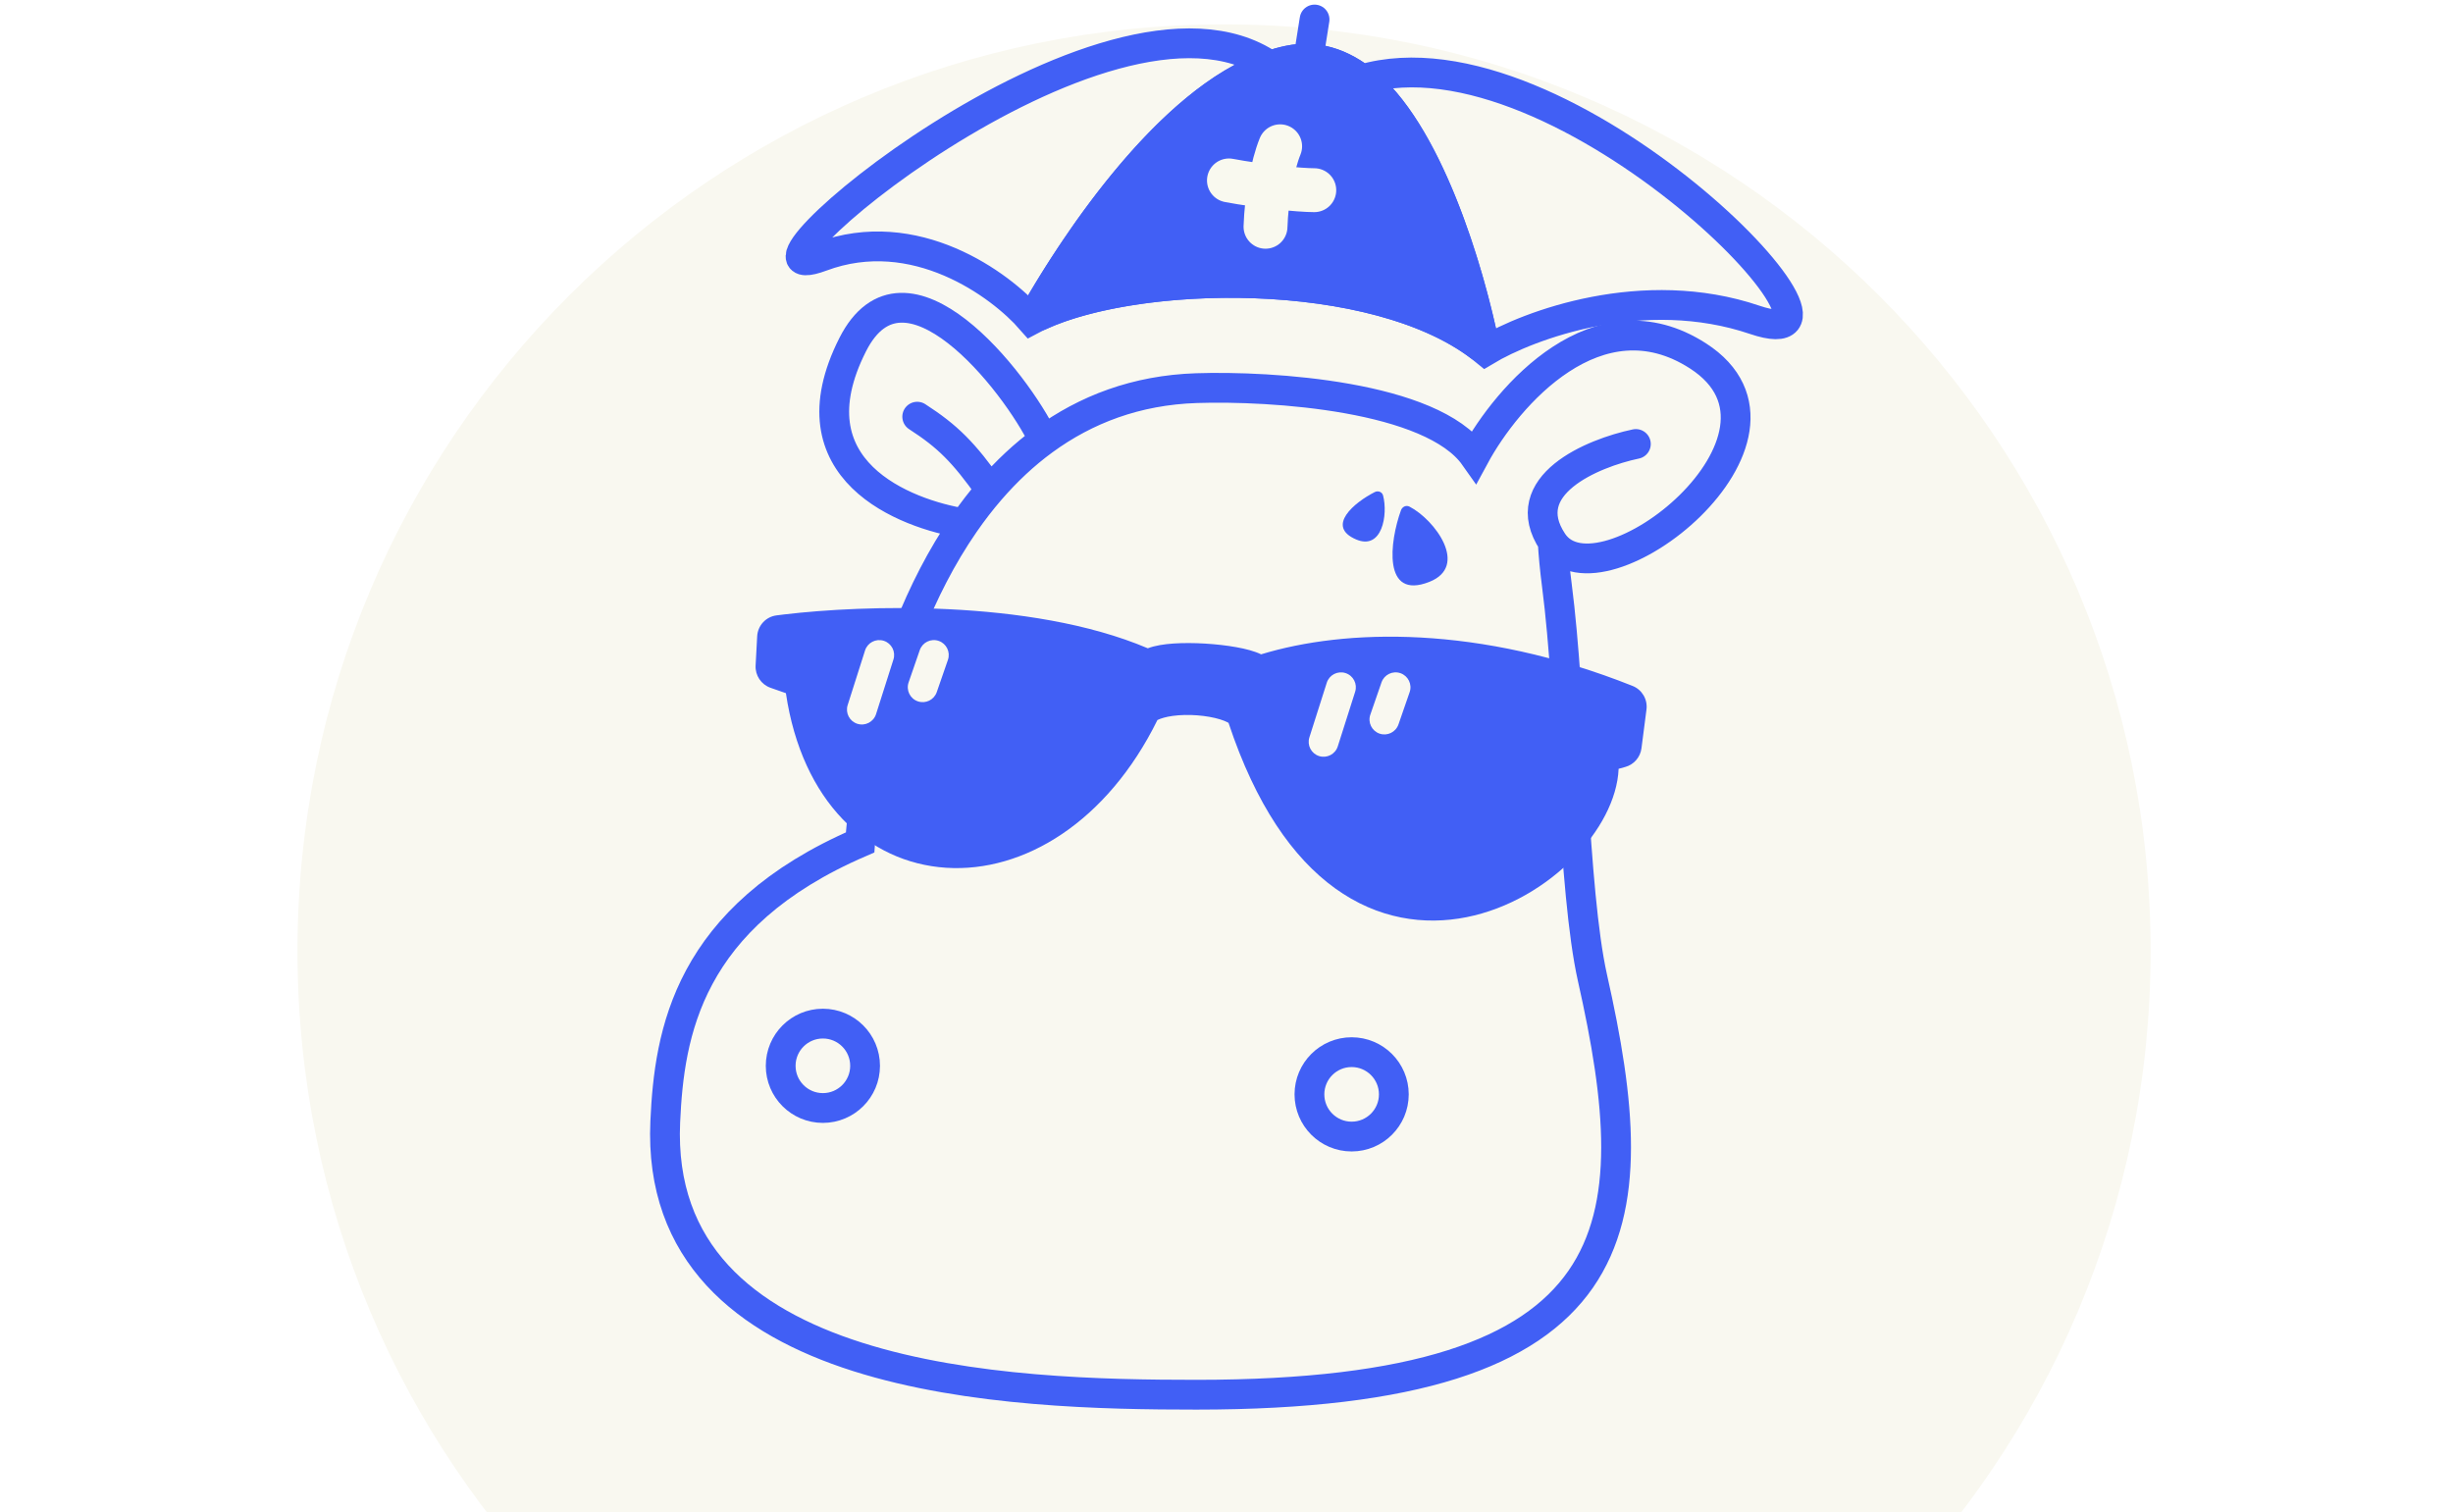
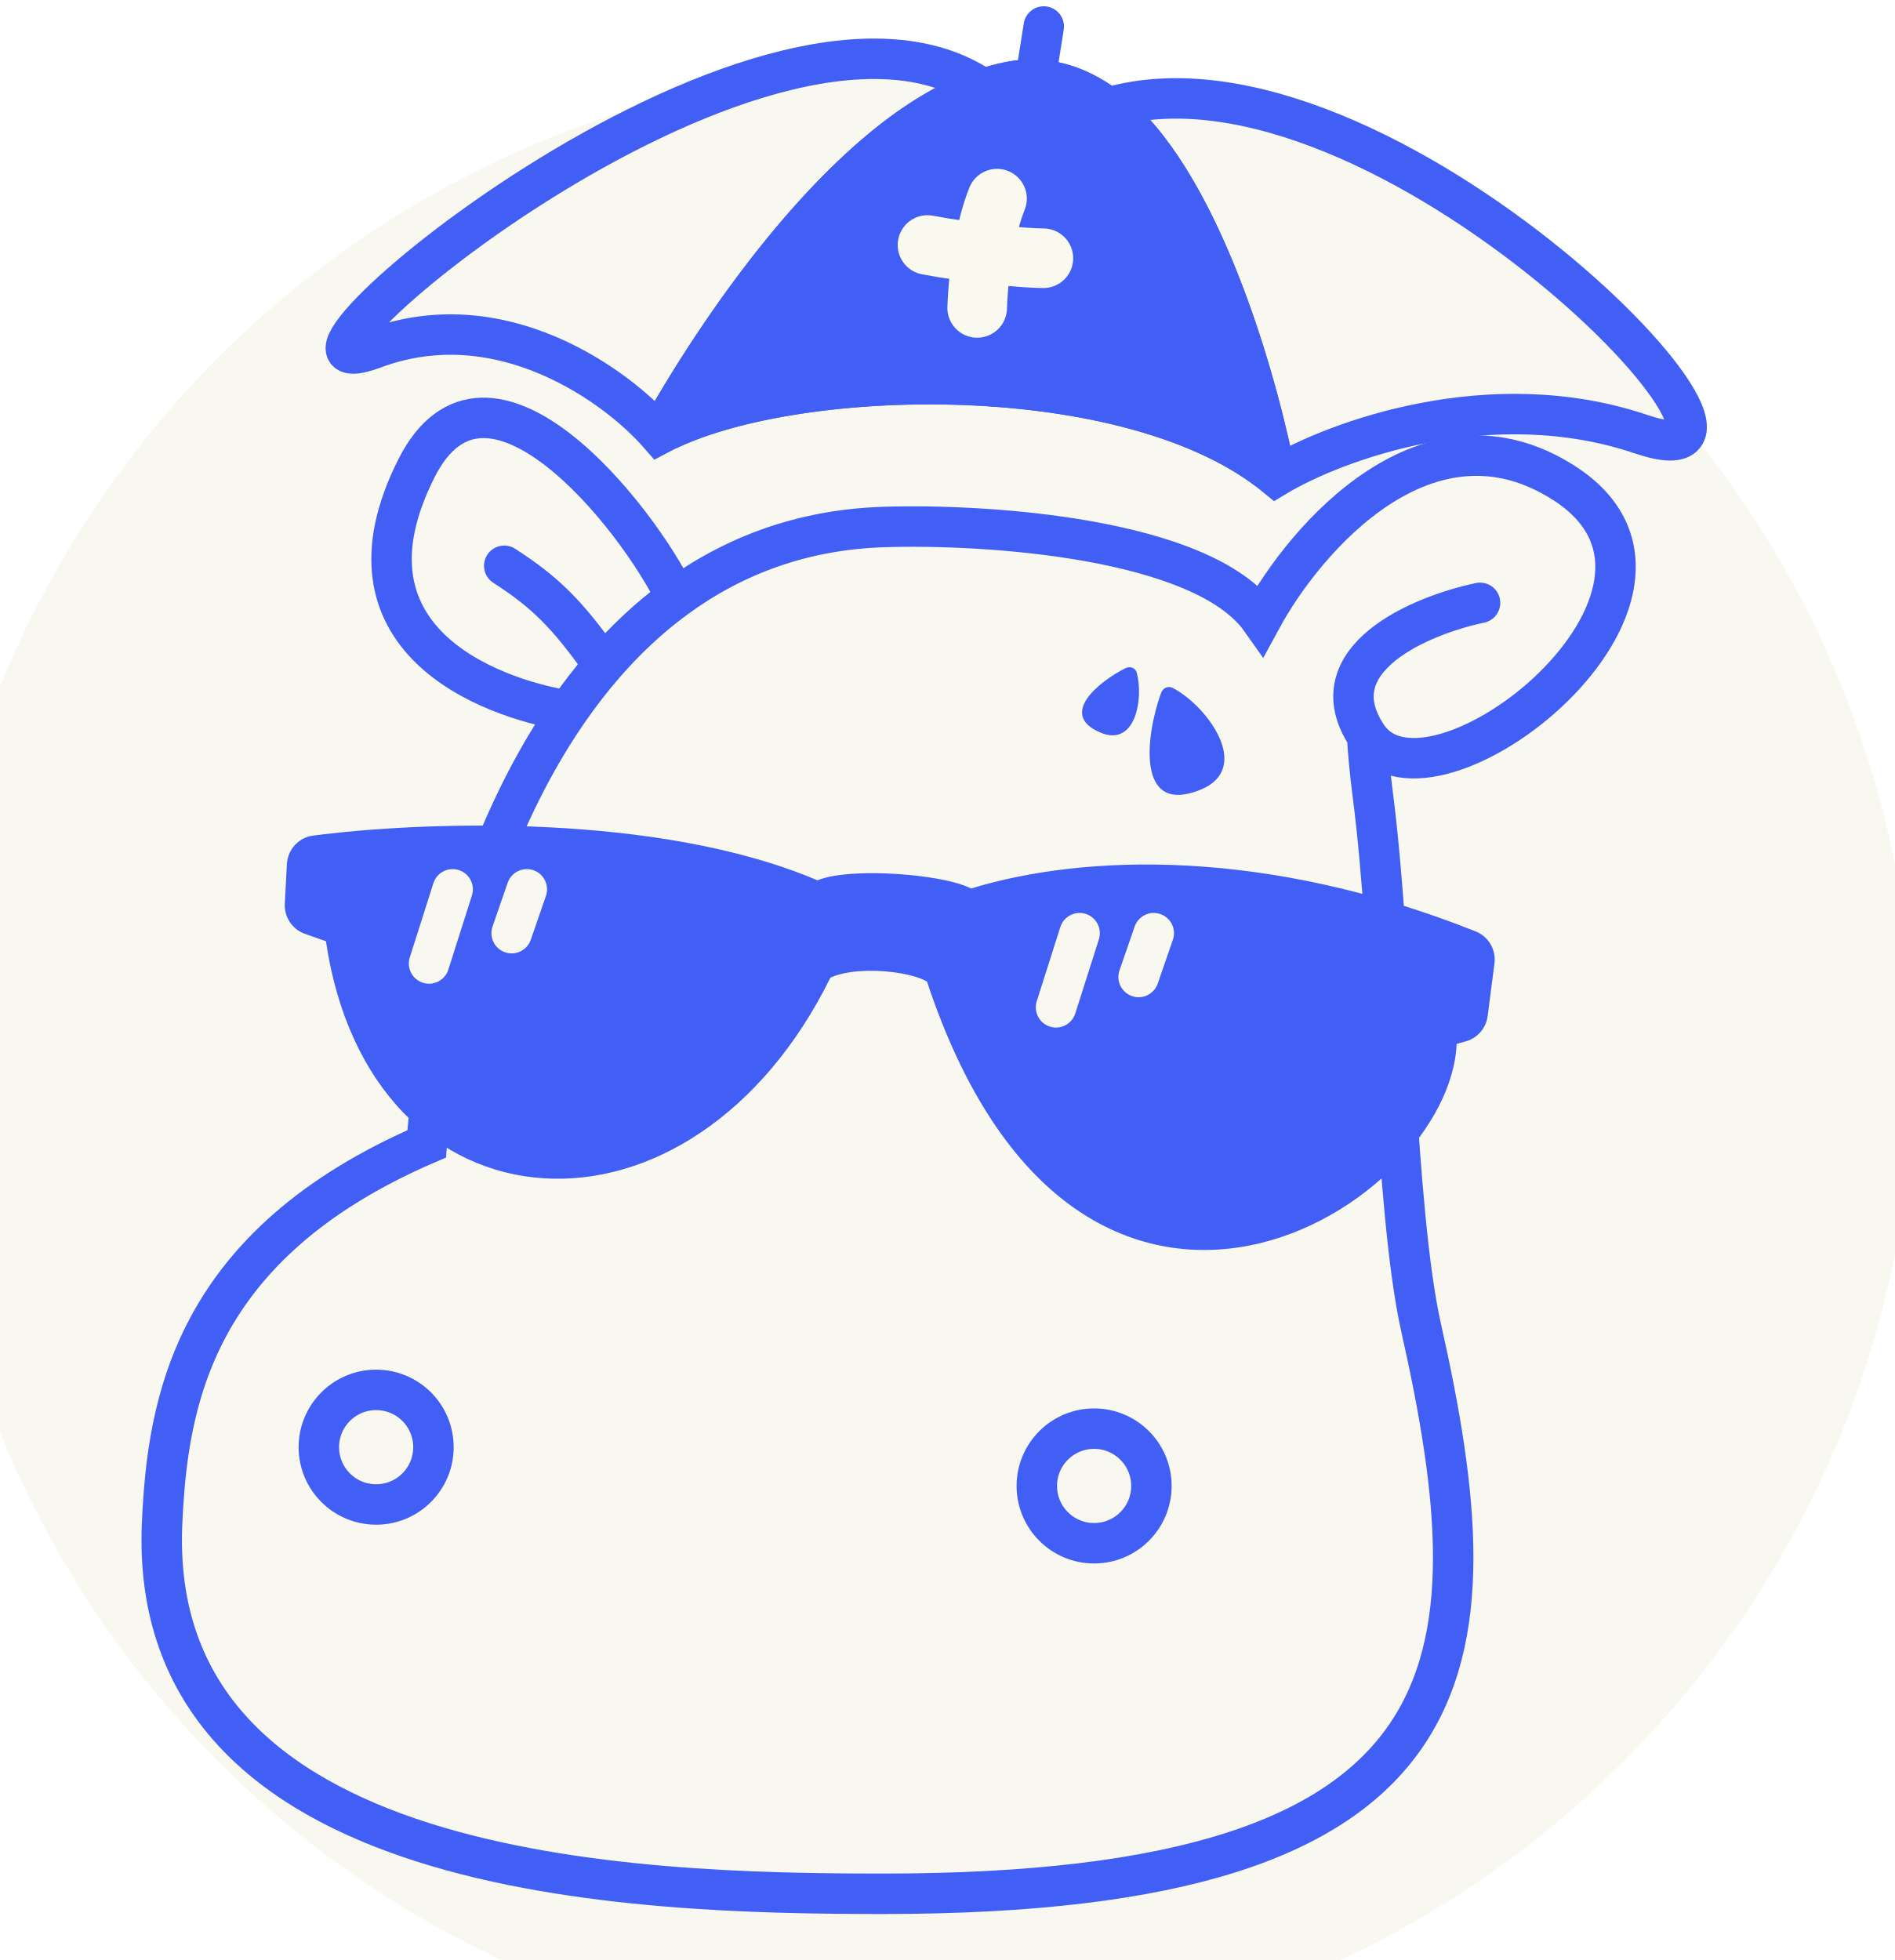
- <svg xmlns="http://www.w3.org/2000/svg" width="503" height="310" viewBox="0 0 503 310" fill="none">
-   <circle cx="251" cy="195" r="190" fill="#F9F8F0" />
+ <svg xmlns="http://www.w3.org/2000/svg" width="290" height="300" viewBox="120 0 270 296" fill="none">
+   <circle cx="251" cy="160" r="150" fill="#F9F8F0" />
  <path d="M335.443 91.043C326.535 92.91 310.654 99.544 318.391 111.15C328.062 125.657 373.875 89.516 348.169 72.973C327.604 59.738 309.059 81.202 302.357 93.588C293.601 81.168 260.702 79.081 245.346 79.59C232.967 79.991 222.627 83.998 214.041 90.265C210.005 93.211 206.357 96.656 203.067 100.46C201.179 102.643 199.409 104.945 197.752 107.338M318.391 111.15C318.521 113.507 318.796 116.562 319.249 120.058C322.285 143.473 322.527 182.498 326.536 200.484C337.989 251.386 335.698 286 245.346 286C207.678 286 133.971 283.964 136.415 230.007C137.233 211.937 140.945 188.013 176.373 172.742C176.752 167.083 177.639 160.356 179.156 153.144M197.752 107.338C185.62 105.385 161.826 96.411 174.846 70.682C185.535 49.558 208.187 78.053 214.041 90.265M197.752 107.338C193.071 114.097 189.286 121.59 186.271 129.22M203.067 100.46C197.588 92.701 194.283 89.449 188.08 85.444" stroke="#415FF5" stroke-width="6.108" stroke-linecap="round" />
  <circle cx="168.737" cy="218.554" r="8.653" stroke="#415FF5" stroke-width="6.108" />
  <circle cx="277.16" cy="224.408" r="8.653" stroke="#415FF5" stroke-width="6.108" />
  <path d="M260.395 13.446C227.026 -9.431 144.519 61.52 168.443 52.612C187.583 45.486 205.093 58.296 211.456 65.592C231.002 55.208 282.719 53.885 304.607 71.955C313.515 66.61 337.032 57.855 359.837 65.592C388.342 75.263 320.714 4.071 279.228 16.274M268.284 12.036C266.96 11.992 265.603 12.108 264.212 12.399C262.938 12.665 261.665 13.017 260.395 13.446C239.331 20.56 219.297 51.51 211.456 65.592M268.284 12.036C269.279 12.069 270.255 12.192 271.212 12.399C274.053 13.012 276.726 14.362 279.228 16.274C292.817 26.659 301.542 56.183 304.607 71.955M268.284 12.036L269.557 4" stroke="#415FF5" stroke-width="6.108" stroke-linecap="round" />
  <path d="M212.988 64.827C233.233 55.317 281.598 54.368 303.502 71.078C303.882 71.367 304.426 71.034 304.33 70.566C301.038 54.507 292.427 26.362 279.228 16.274C276.726 14.362 274.053 13.012 271.212 12.399C270.255 12.192 269.279 12.069 268.284 12.036C266.96 11.992 265.603 12.108 264.212 12.399C262.938 12.665 261.665 13.017 260.395 13.446C240.05 20.318 220.664 49.428 212.3 64.095C212.049 64.535 212.529 65.043 212.988 64.827Z" fill="#415FF5" stroke="#415FF5" stroke-width="6.108" stroke-linecap="round" />
  <path d="M262.5 30C260.863 34.039 259.696 40.69 259.5 46.5" stroke="#F9F9EF" stroke-width="9" stroke-linecap="round" />
  <path d="M252 37C258.294 38.193 266.5 39 269.5 39" stroke="#F9F9EF" stroke-width="9" stroke-linecap="round" />
  <path d="M160.817 125.993C169.081 125.014 181.383 124.285 194.506 124.922C208.282 125.592 223.217 127.781 235.368 132.939C236.867 132.36 238.772 132.087 240.614 131.96C242.642 131.821 244.913 131.84 247.133 131.974C249.354 132.109 251.583 132.363 253.53 132.714C255.394 133.05 257.255 133.517 258.595 134.177C275.854 128.914 303.201 128.09 334.772 140.657C336.711 141.429 337.886 143.421 337.618 145.494L336.592 153.444C336.355 155.275 335.043 156.785 333.263 157.275L331.906 157.648C331.638 163.956 327.95 170.572 322.718 175.92C317.121 181.641 309.354 186.35 300.742 188.072C292.057 189.808 282.545 188.487 273.774 182.165C265.151 175.948 257.514 165.092 251.92 148.235C251.844 148.188 251.752 148.136 251.643 148.081C251.269 147.889 250.761 147.687 250.123 147.495C248.845 147.109 247.225 146.817 245.488 146.685C243.754 146.553 241.992 146.588 240.433 146.807C239.11 146.993 238.07 147.296 237.338 147.645C227.045 168.535 209.944 178.972 194.007 177.943C177.95 176.905 164.435 164.343 161.155 142.142L158 141.037C156.079 140.363 154.834 138.501 154.942 136.468L155.263 130.479C155.378 128.323 156.994 126.482 159.22 126.192L160.817 125.993ZM275.896 138.018C274.289 137.507 272.571 138.395 272.059 140.002L268.497 151.201C267.986 152.808 268.874 154.526 270.481 155.038C272.088 155.549 273.806 154.66 274.317 153.053L277.881 141.854C278.392 140.247 277.504 138.529 275.896 138.018ZM287.169 138.042C285.575 137.491 283.835 138.335 283.283 139.929L280.993 146.546C280.441 148.14 281.286 149.88 282.88 150.432C284.473 150.984 286.213 150.138 286.765 148.544L289.056 141.927C289.607 140.334 288.762 138.594 287.169 138.042ZM181.218 131.4C179.61 130.889 177.892 131.777 177.381 133.384L173.818 144.582C173.307 146.19 174.196 147.908 175.803 148.419C177.41 148.931 179.127 148.042 179.639 146.435L183.202 135.236C183.713 133.629 182.825 131.911 181.218 131.4ZM192.49 131.424C190.896 130.873 189.156 131.717 188.604 133.311L186.314 139.928C185.763 141.522 186.607 143.262 188.201 143.814C189.795 144.366 191.534 143.52 192.086 141.926L194.377 135.309C194.928 133.715 194.084 131.976 192.49 131.424Z" fill="#415FF5" />
  <path d="M293.079 119.326C283.432 123.115 284.964 110.996 287.279 104.63C287.543 103.904 288.338 103.535 289.025 103.889C294.19 106.55 301.311 116.092 293.079 119.326Z" fill="#415FF5" />
  <path d="M278.083 110.621C271.789 107.941 277.731 103.017 281.893 100.909C282.583 100.559 283.408 100.858 283.606 101.606C284.638 105.505 283.428 112.897 278.083 110.621Z" fill="#415FF5" />
</svg>
